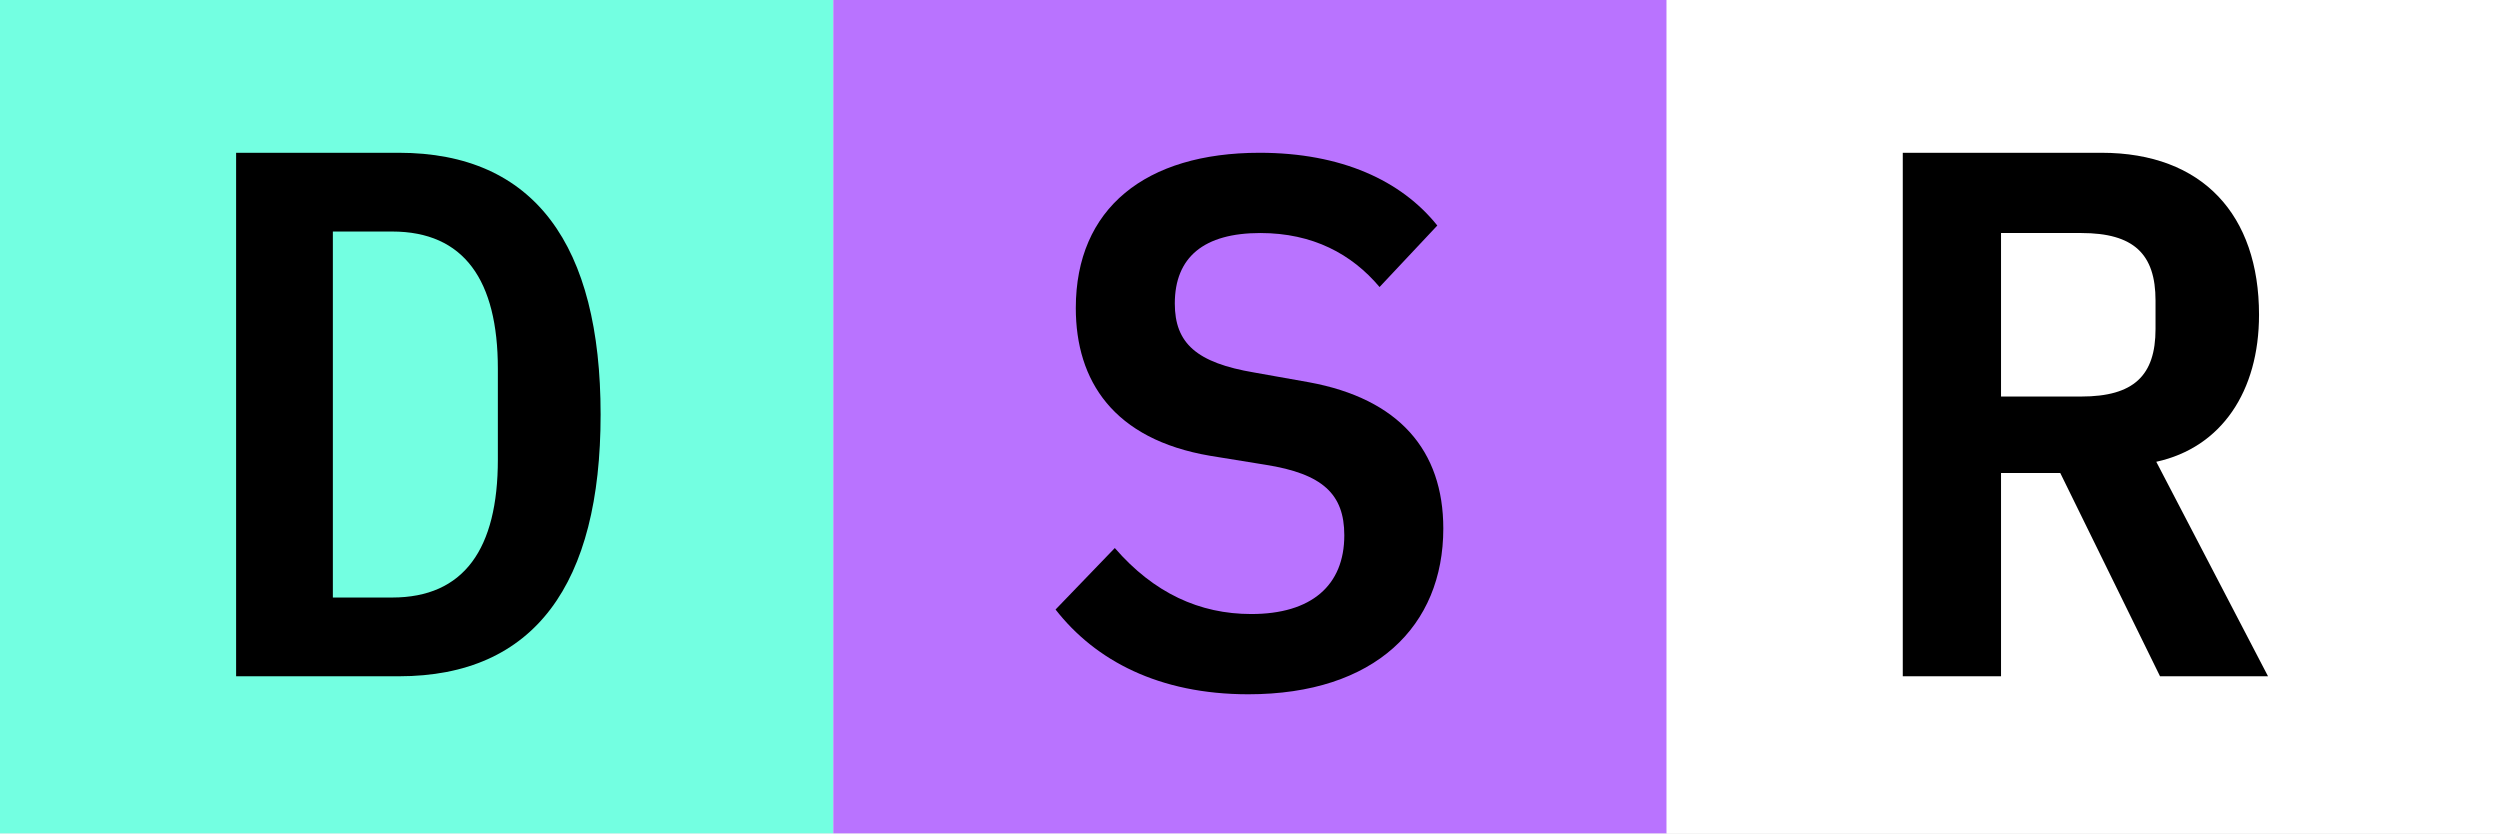
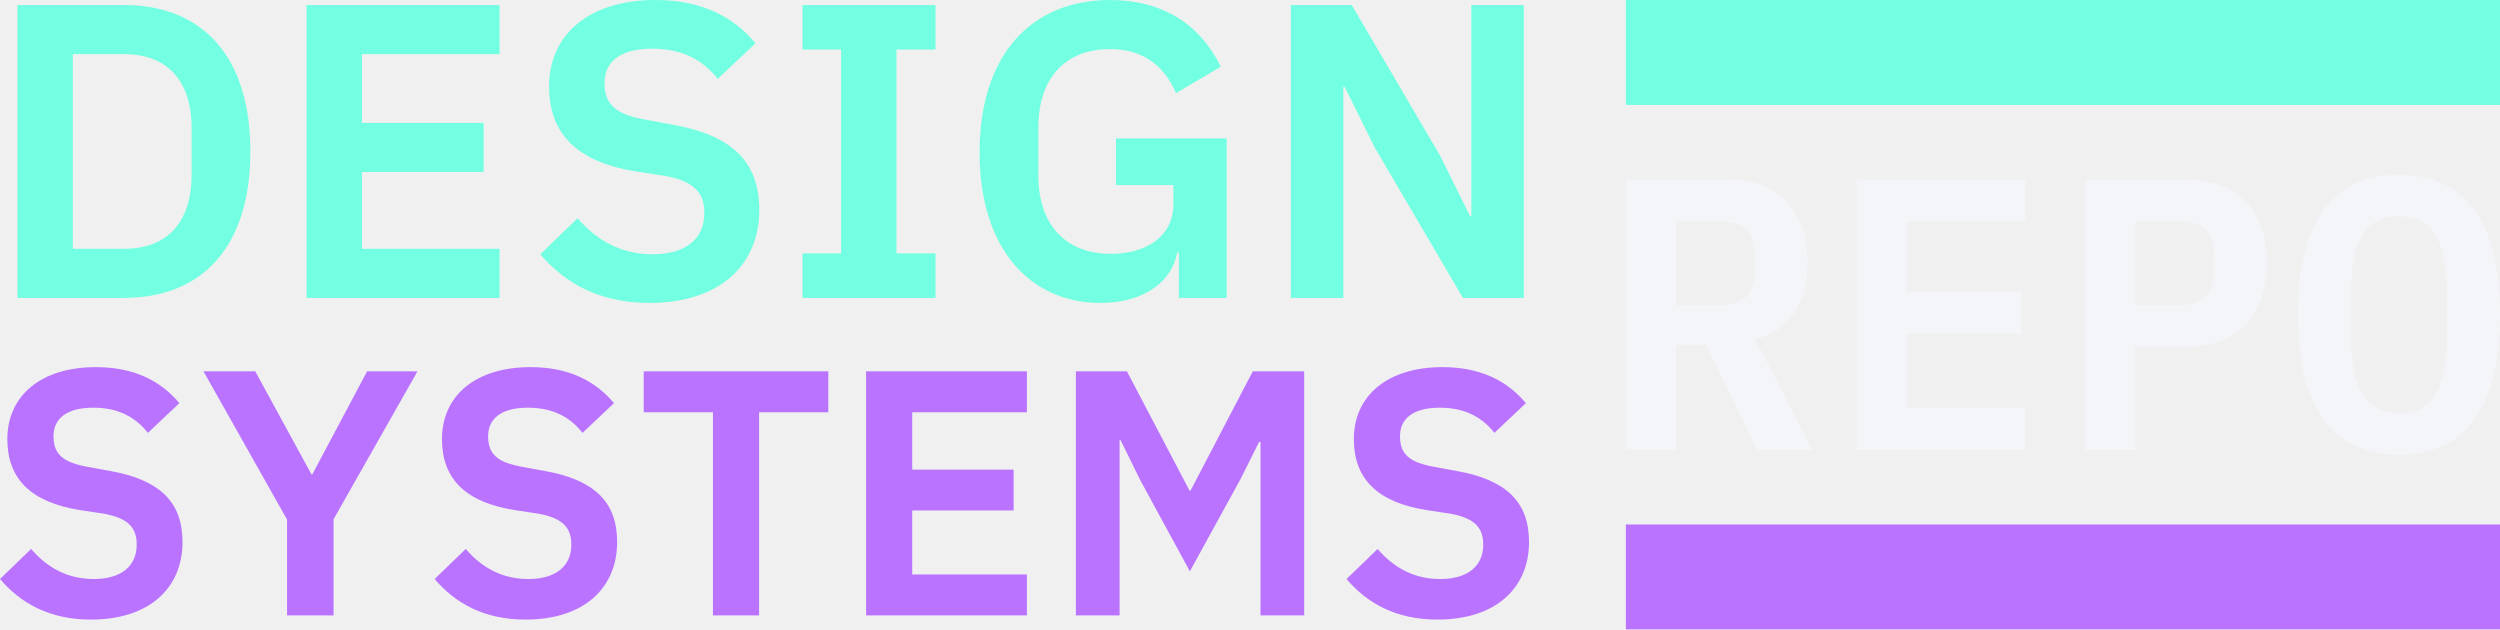
- <svg xmlns="http://www.w3.org/2000/svg" height="60" viewBox="0 0 180 60" width="180">
+ <svg xmlns="http://www.w3.org/2000/svg" width="143" height="36" viewBox="0 0 143 36">
  <g fill="none" fill-rule="evenodd">
-     <path d="M0 0h60v60H0z" fill="#73ffe1" />
-     <path d="M17 48.692V11h11.718c9.774 0 14.526 6.642 14.526 18.846s-4.752 18.846-14.526 18.846zm6.966-5.67h4.266c5.184 0 7.614-3.51 7.614-9.936v-6.534c0-6.372-2.43-9.882-7.614-9.882h-4.266z" fill="#000" />
-     <path d="M60 0h60v60H60z" fill="#b973ff" />
-     <path d="M89.878 49.988c-6.426 0-11.016-2.43-13.878-6.102l4.266-4.428c2.808 3.24 6.102 4.752 9.828 4.752 4.32 0 6.696-2.052 6.696-5.67 0-2.97-1.566-4.428-5.67-5.076l-3.996-.648c-6.966-1.188-9.666-5.4-9.666-10.638C77.458 14.996 82.48 11 90.688 11c5.886 0 10.206 1.998 12.798 5.238l-4.158 4.428c-1.998-2.376-4.806-3.888-8.586-3.888-4.05 0-6.156 1.728-6.156 5.076 0 2.862 1.566 4.266 5.724 4.968l3.942.702c6.48 1.188 9.666 4.914 9.666 10.53 0 7.02-4.914 11.934-14.04 11.934z" fill="#000" />
-     <g>
-       <path d="M120 0h60v60h-60z" fill="#fff" />
-       <path d="M144.074 34.058v14.634H137V11h14.31c7.29 0 11.34 4.482 11.34 11.664 0 5.508-2.7 9.558-7.398 10.584l8.046 15.444h-7.776l-7.182-14.634zm0-5.508h5.778c3.78 0 5.346-1.512 5.346-4.86v-2.052c0-3.348-1.566-4.86-5.346-4.86h-5.778z" fill="#000" />
+     <g transform="translate(93)">
+       <path fill="#B973FF" d="M0 30H50V36H0z" />
+       <path fill="#73FFE1" d="M0 0H50V6H0z" />
    </g>
+     <path fill="#F4F5F8" d="M95.868 19.729v6.005H93V10.266h5.801c2.956 0 4.597 1.84 4.597 4.787 0 2.26-1.094 3.922-2.999 4.343l3.262 6.338h-3.152l-2.912-6.005h-1.73zm0-2.26h2.342c1.533 0 2.167-.621 2.167-1.995v-.842c0-1.374-.634-1.995-2.167-1.995h-2.342v4.831zm19.987 8.265H106.2V10.266h9.654v2.393h-6.787v4.034h6.546v2.393h-6.546v4.255h6.787v2.393zm6.282 0h-2.867V10.266h5.8c2.956 0 4.598 1.84 4.598 4.787 0 2.925-1.642 4.786-4.597 4.786h-2.934v5.895zm0-13.097v4.831h2.343c1.532 0 2.167-.62 2.167-1.994v-.842c0-1.374-.635-1.995-2.167-1.995h-2.343zM137.221 26c-3.985 0-5.78-2.947-5.78-8s1.795-8 5.78-8c3.984 0 5.779 2.947 5.779 8s-1.795 8-5.78 8zm0-2.371c2.036 0 2.736-1.64 2.736-4.322V16.67c0-2.659-.7-4.299-2.736-4.299-2.036 0-2.737 1.64-2.737 4.3v2.659c0 2.659.7 4.299 2.737 4.299z" />
+     <path fill="#73FFE1" d="M1 17.04V.288h6.096c4.368 0 7.224 2.808 7.224 8.376s-2.856 8.376-7.224 8.376H1zm3.168-2.808h2.928c2.352 0 3.864-1.392 3.864-4.248v-2.64c0-2.856-1.512-4.248-3.864-4.248H4.168v11.136zm24.408 2.808h-11.04V.288h11.04v2.808h-7.872v3.936h6.96V9.84h-6.96v4.392h7.872v2.808zm8.568.288c-2.856 0-4.824-1.128-6.24-2.784l2.136-2.064c1.152 1.344 2.568 2.064 4.296 2.064 1.944 0 2.952-.936 2.952-2.352 0-1.128-.528-1.824-2.28-2.136l-1.584-.24c-3.384-.528-5.016-2.136-5.016-4.872 0-3 2.328-4.944 6.072-4.944 2.52 0 4.392.864 5.736 2.472l-2.16 2.04c-.816-1.032-1.968-1.728-3.744-1.728-1.8 0-2.736.72-2.736 1.968 0 1.272.72 1.8 2.328 2.088l1.56.288c3.384.6 4.968 2.112 4.968 4.872 0 3.168-2.28 5.328-6.288 5.328zm16.368-.288h-7.608v-2.544h2.208V2.832h-2.208V.288h7.608v2.544H51.28v11.664h2.232v2.544zm13.92 0v-2.592h-.096c-.288 1.632-1.872 2.88-4.392 2.88-3.936 0-6.912-3-6.912-8.616S59.032 0 63.496 0c2.976 0 5.136 1.368 6.336 3.816l-2.568 1.512c-.6-1.44-1.776-2.52-3.768-2.52-2.472 0-4.104 1.56-4.104 4.512v2.688c0 2.928 1.632 4.512 4.152 4.512 1.968 0 3.576-.96 3.576-2.856v-1.08h-3.288V7.92h6.336v9.12h-2.736zm16.248 0l-5.04-8.592-1.728-3.48h-.072V17.04h-3V.288h3.48l5.04 8.592 1.728 3.48h.072V.288h3V17.04h-3.48z" />
+     <path fill="#B973FF" d="M5.2 35.44c-2.38 0-4.02-.94-5.2-2.32l1.78-1.72c.96 1.12 2.14 1.72 3.58 1.72 1.62 0 2.46-.78 2.46-1.96 0-.94-.44-1.52-1.9-1.78l-1.32-.2C1.78 28.74.42 27.4.42 25.12c0-2.5 1.94-4.12 5.06-4.12 2.1 0 3.66.72 4.78 2.06l-1.8 1.7c-.68-.86-1.64-1.44-3.12-1.44-1.5 0-2.28.6-2.28 1.64 0 1.06.6 1.5 1.94 1.74l1.3.24c2.82.5 4.14 1.76 4.14 4.06 0 2.64-1.9 4.44-5.24 4.44zm13.88-.24h-2.66v-5.48l-4.78-8.48h2.96l3.22 5.9h.04l3.14-5.9h2.88l-4.8 8.46v5.5zm10.98.24c-2.38 0-4.02-.94-5.2-2.32l1.78-1.72c.96 1.12 2.14 1.72 3.58 1.72 1.62 0 2.46-.78 2.46-1.96 0-.94-.44-1.52-1.9-1.78l-1.32-.2c-2.82-.44-4.18-1.78-4.18-4.06 0-2.5 1.94-4.12 5.06-4.12 2.1 0 3.66.72 4.78 2.06l-1.8 1.7c-.68-.86-1.64-1.44-3.12-1.44-1.5 0-2.28.6-2.28 1.64 0 1.06.6 1.5 1.94 1.74l1.3.24c2.82.5 4.14 1.76 4.14 4.06 0 2.64-1.9 4.44-5.24 4.44zm17.32-11.86h-3.96V35.2h-2.64V23.58h-3.96v-2.34h10.56v2.34zM58.74 35.2h-9.2V21.24h9.2v2.34h-6.56v3.28h5.8v2.34h-5.8v3.66h6.56v2.34zm13.36 0v-9.92h-.08l-1.06 2.12-2.9 5.28-2.86-5.26-1.1-2.24h-.06V35.2h-2.5V21.24h2.92l3.58 6.82h.06l3.56-6.82h2.94V35.2h-2.5zm10.12.24c-2.38 0-4.02-.94-5.2-2.32l1.78-1.72c.96 1.12 2.14 1.72 3.58 1.72 1.62 0 2.46-.78 2.46-1.96 0-.94-.44-1.52-1.9-1.78l-1.32-.2c-2.82-.44-4.18-1.78-4.18-4.06 0-2.5 1.94-4.12 5.06-4.12 2.1 0 3.66.72 4.78 2.06l-1.8 1.7c-.68-.86-1.64-1.44-3.12-1.44-1.5 0-2.28.6-2.28 1.64 0 1.06.6 1.5 1.94 1.74l1.3.24c2.82.5 4.14 1.76 4.14 4.06 0 2.64-1.9 4.44-5.24 4.44z" />
  </g>
</svg>
